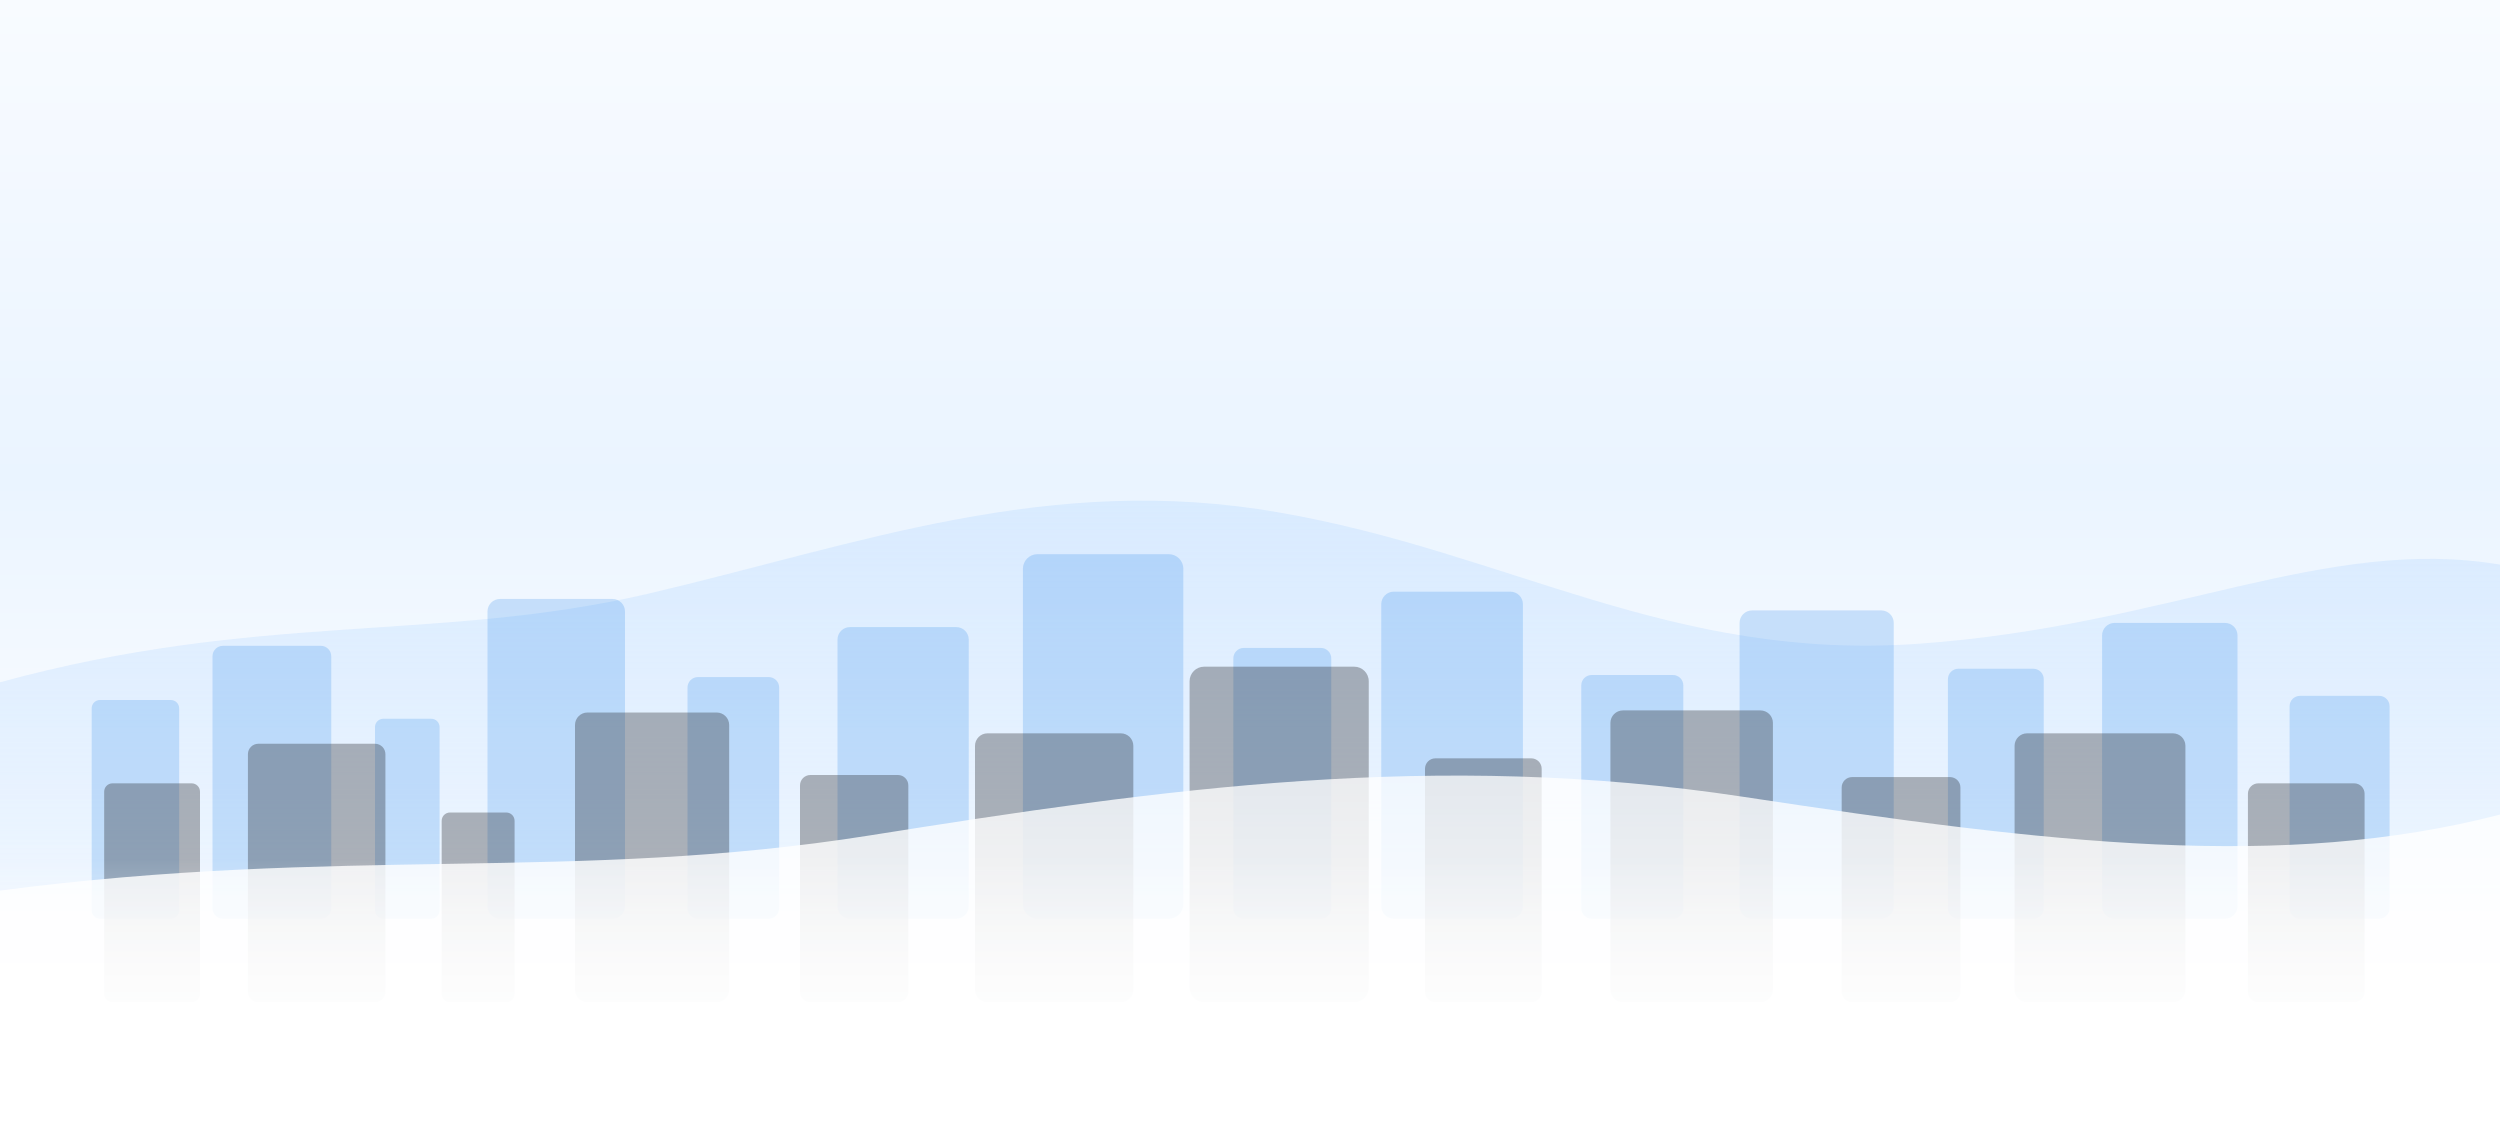
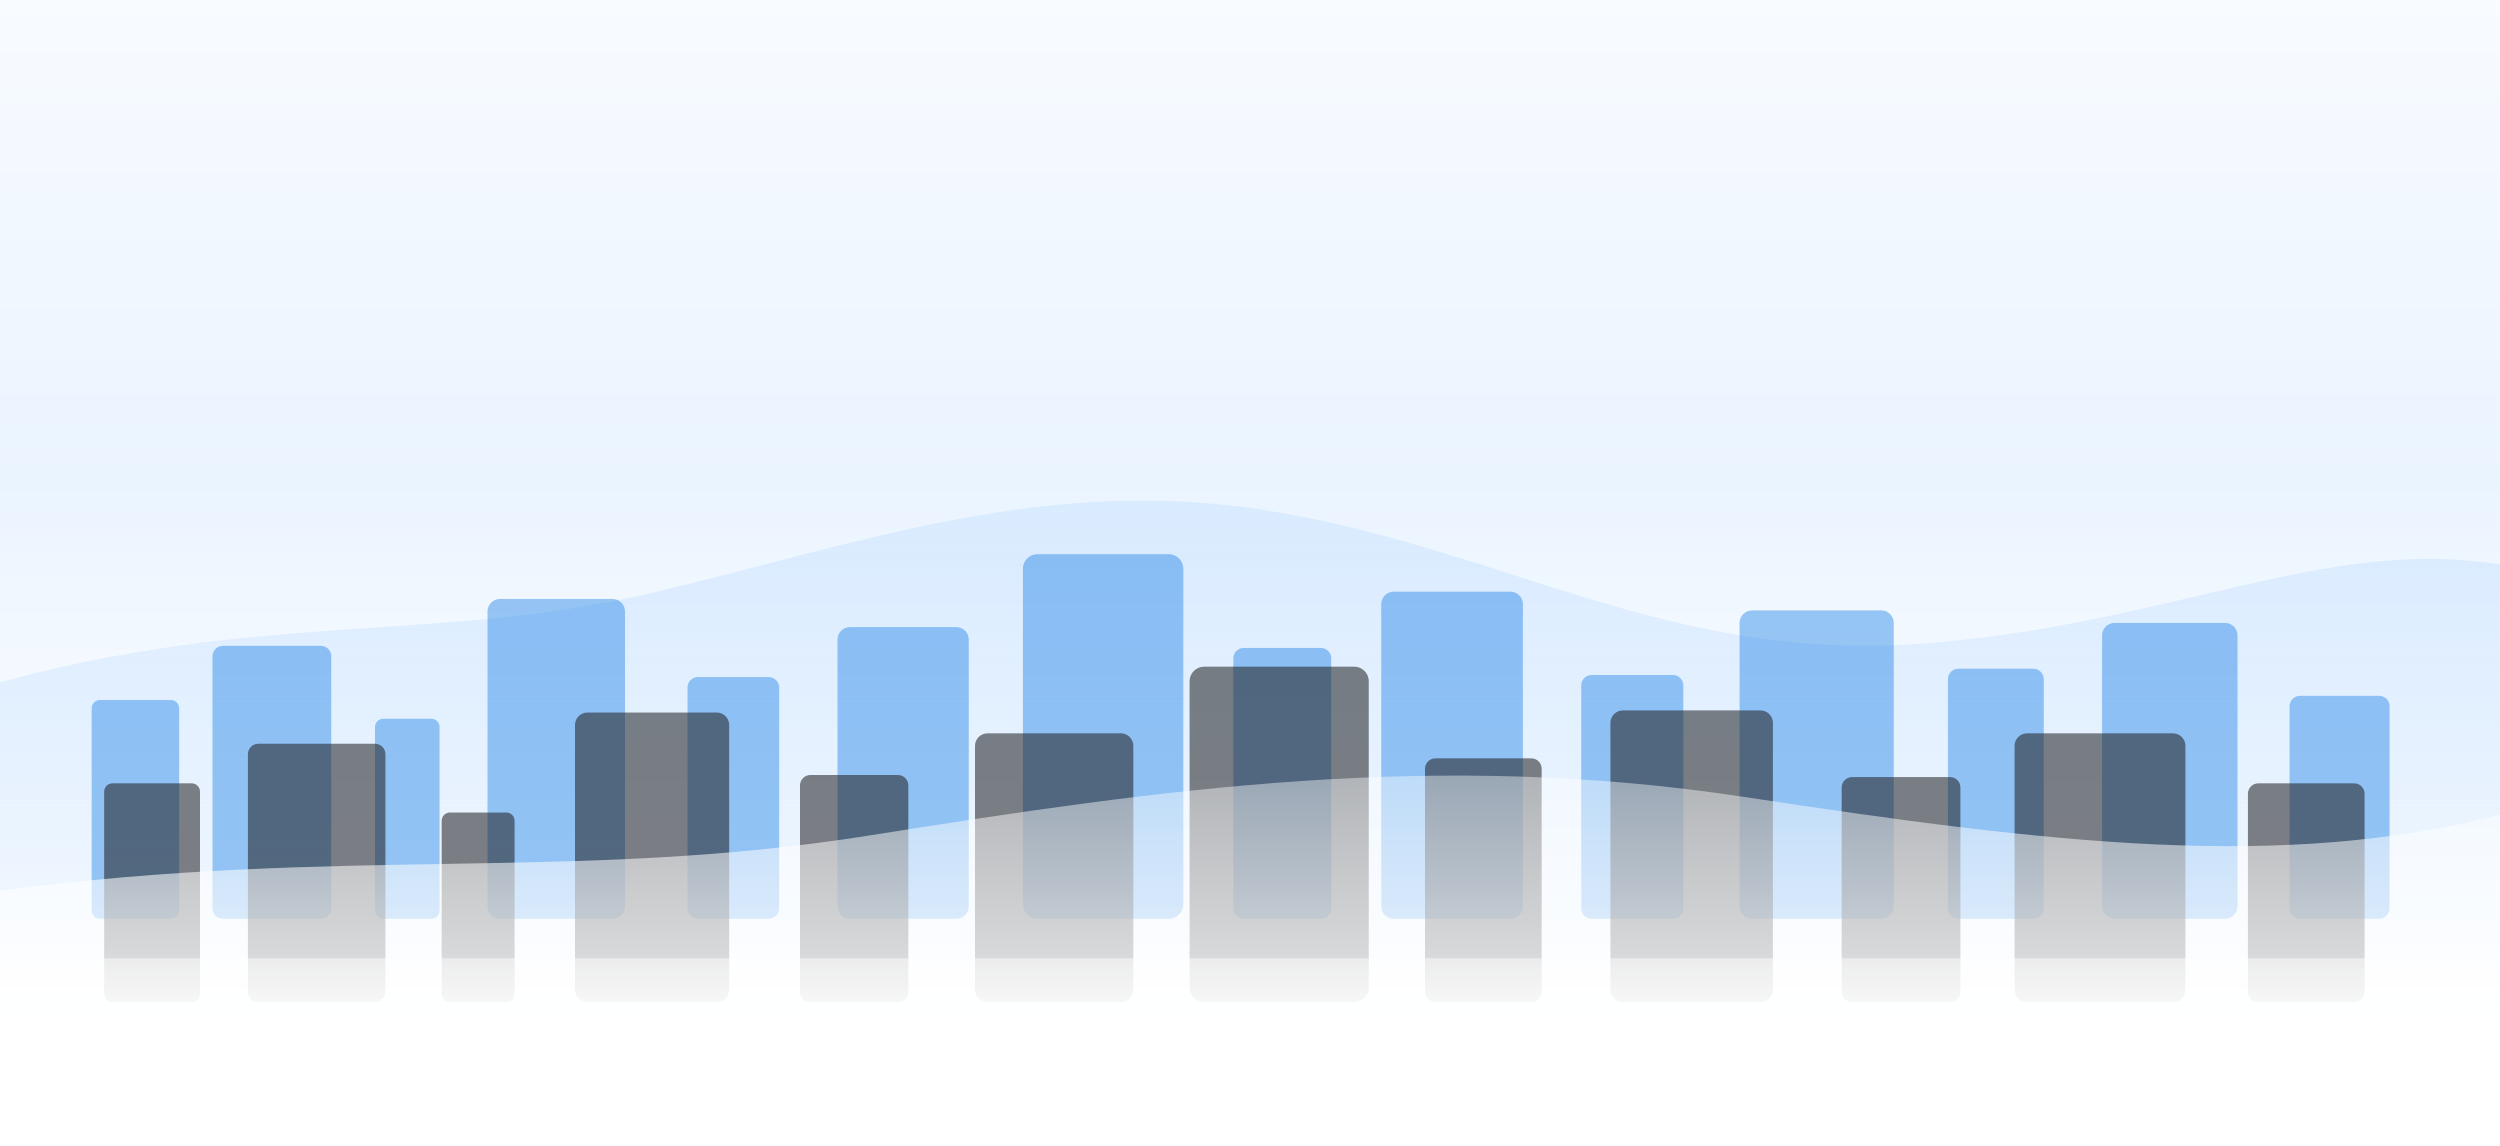
<svg xmlns="http://www.w3.org/2000/svg" width="2400" height="1100" viewBox="0 0 2400 1100" fill="none">
  <rect width="2400" height="1100" fill="url(#sky)" />
  <path d="M0 655C248 587 420 617 622 570C823 523 1007 453 1228 492C1448 530 1604 635 1842 618C2081 601 2233 514 2400 542V1100H0V655Z" fill="url(#haze)" />
-   <g opacity=".18" fill="#0071E3">
+   <g opacity=".38" fill="#0071E3">
    <rect x="88" y="672" width="84" height="210" rx="8" />
    <rect x="204" y="620" width="114" height="262" rx="10" />
    <rect x="360" y="690" width="62" height="192" rx="8" />
    <rect x="468" y="575" width="132" height="307" rx="12" />
    <rect x="660" y="650" width="88" height="232" rx="10" />
    <rect x="804" y="602" width="126" height="280" rx="12" />
    <rect x="982" y="532" width="154" height="350" rx="14" />
    <rect x="1184" y="622" width="94" height="260" rx="10" />
    <rect x="1326" y="568" width="136" height="314" rx="12" />
    <rect x="1518" y="648" width="98" height="234" rx="10" />
    <rect x="1670" y="586" width="148" height="296" rx="12" />
    <rect x="1870" y="642" width="92" height="240" rx="10" />
    <rect x="2018" y="598" width="130" height="284" rx="12" />
    <rect x="2198" y="668" width="96" height="214" rx="10" />
  </g>
-   <g opacity=".32" fill="#1D1D1F">
+   <g opacity=".55" fill="#1D1D1F">
    <rect x="100" y="752" width="92" height="210" rx="8" />
    <rect x="238" y="714" width="132" height="248" rx="10" />
    <rect x="424" y="780" width="70" height="182" rx="8" />
    <rect x="552" y="684" width="148" height="278" rx="12" />
    <rect x="768" y="744" width="104" height="218" rx="10" />
    <rect x="936" y="704" width="152" height="258" rx="12" />
    <rect x="1142" y="640" width="172" height="322" rx="14" />
    <rect x="1368" y="728" width="112" height="234" rx="10" />
    <rect x="1546" y="682" width="156" height="280" rx="12" />
    <rect x="1768" y="746" width="114" height="216" rx="10" />
    <rect x="1934" y="704" width="164" height="258" rx="12" />
    <rect x="2158" y="752" width="112" height="210" rx="10" />
  </g>
  <path d="M0 855C327 812 552 847 835 802C1118 757 1378 720 1674 765C1970 810 2191 836 2400 782V1100H0V855Z" fill="url(#fog)" />
-   <rect y="825" width="2400" height="275" fill="url(#fade)" />
+   <rect y="920" width="2400" height="180" fill="url(#fade)" />
  <defs>
    <linearGradient id="sky" x1="1200" y1="0" x2="1200" y2="1100" gradientUnits="userSpaceOnUse">
      <stop offset="0" stop-color="#F8FBFF" />
      <stop offset=".42" stop-color="#EAF4FF" />
      <stop offset=".78" stop-color="#FFFFFF" />
    </linearGradient>
    <linearGradient id="haze" x1="1200" y1="462" x2="1200" y2="1100" gradientUnits="userSpaceOnUse">
      <stop stop-color="#C9E2FF" stop-opacity=".55" />
      <stop offset="1" stop-color="#FFFFFF" />
    </linearGradient>
    <linearGradient id="fog" x1="1200" y1="721" x2="1200" y2="1100" gradientUnits="userSpaceOnUse">
-       <stop stop-color="#FFFFFF" stop-opacity=".75" />
+       <stop stop-color="#FFFFFF" stop-opacity=".38" />
      <stop offset="1" stop-color="#FFFFFF" />
    </linearGradient>
    <linearGradient id="fade" x1="1200" y1="825" x2="1200" y2="1100" gradientUnits="userSpaceOnUse">
      <stop stop-color="#FFFFFF" stop-opacity="0" />
      <stop offset=".72" stop-color="#FFFFFF" />
    </linearGradient>
  </defs>
</svg>
